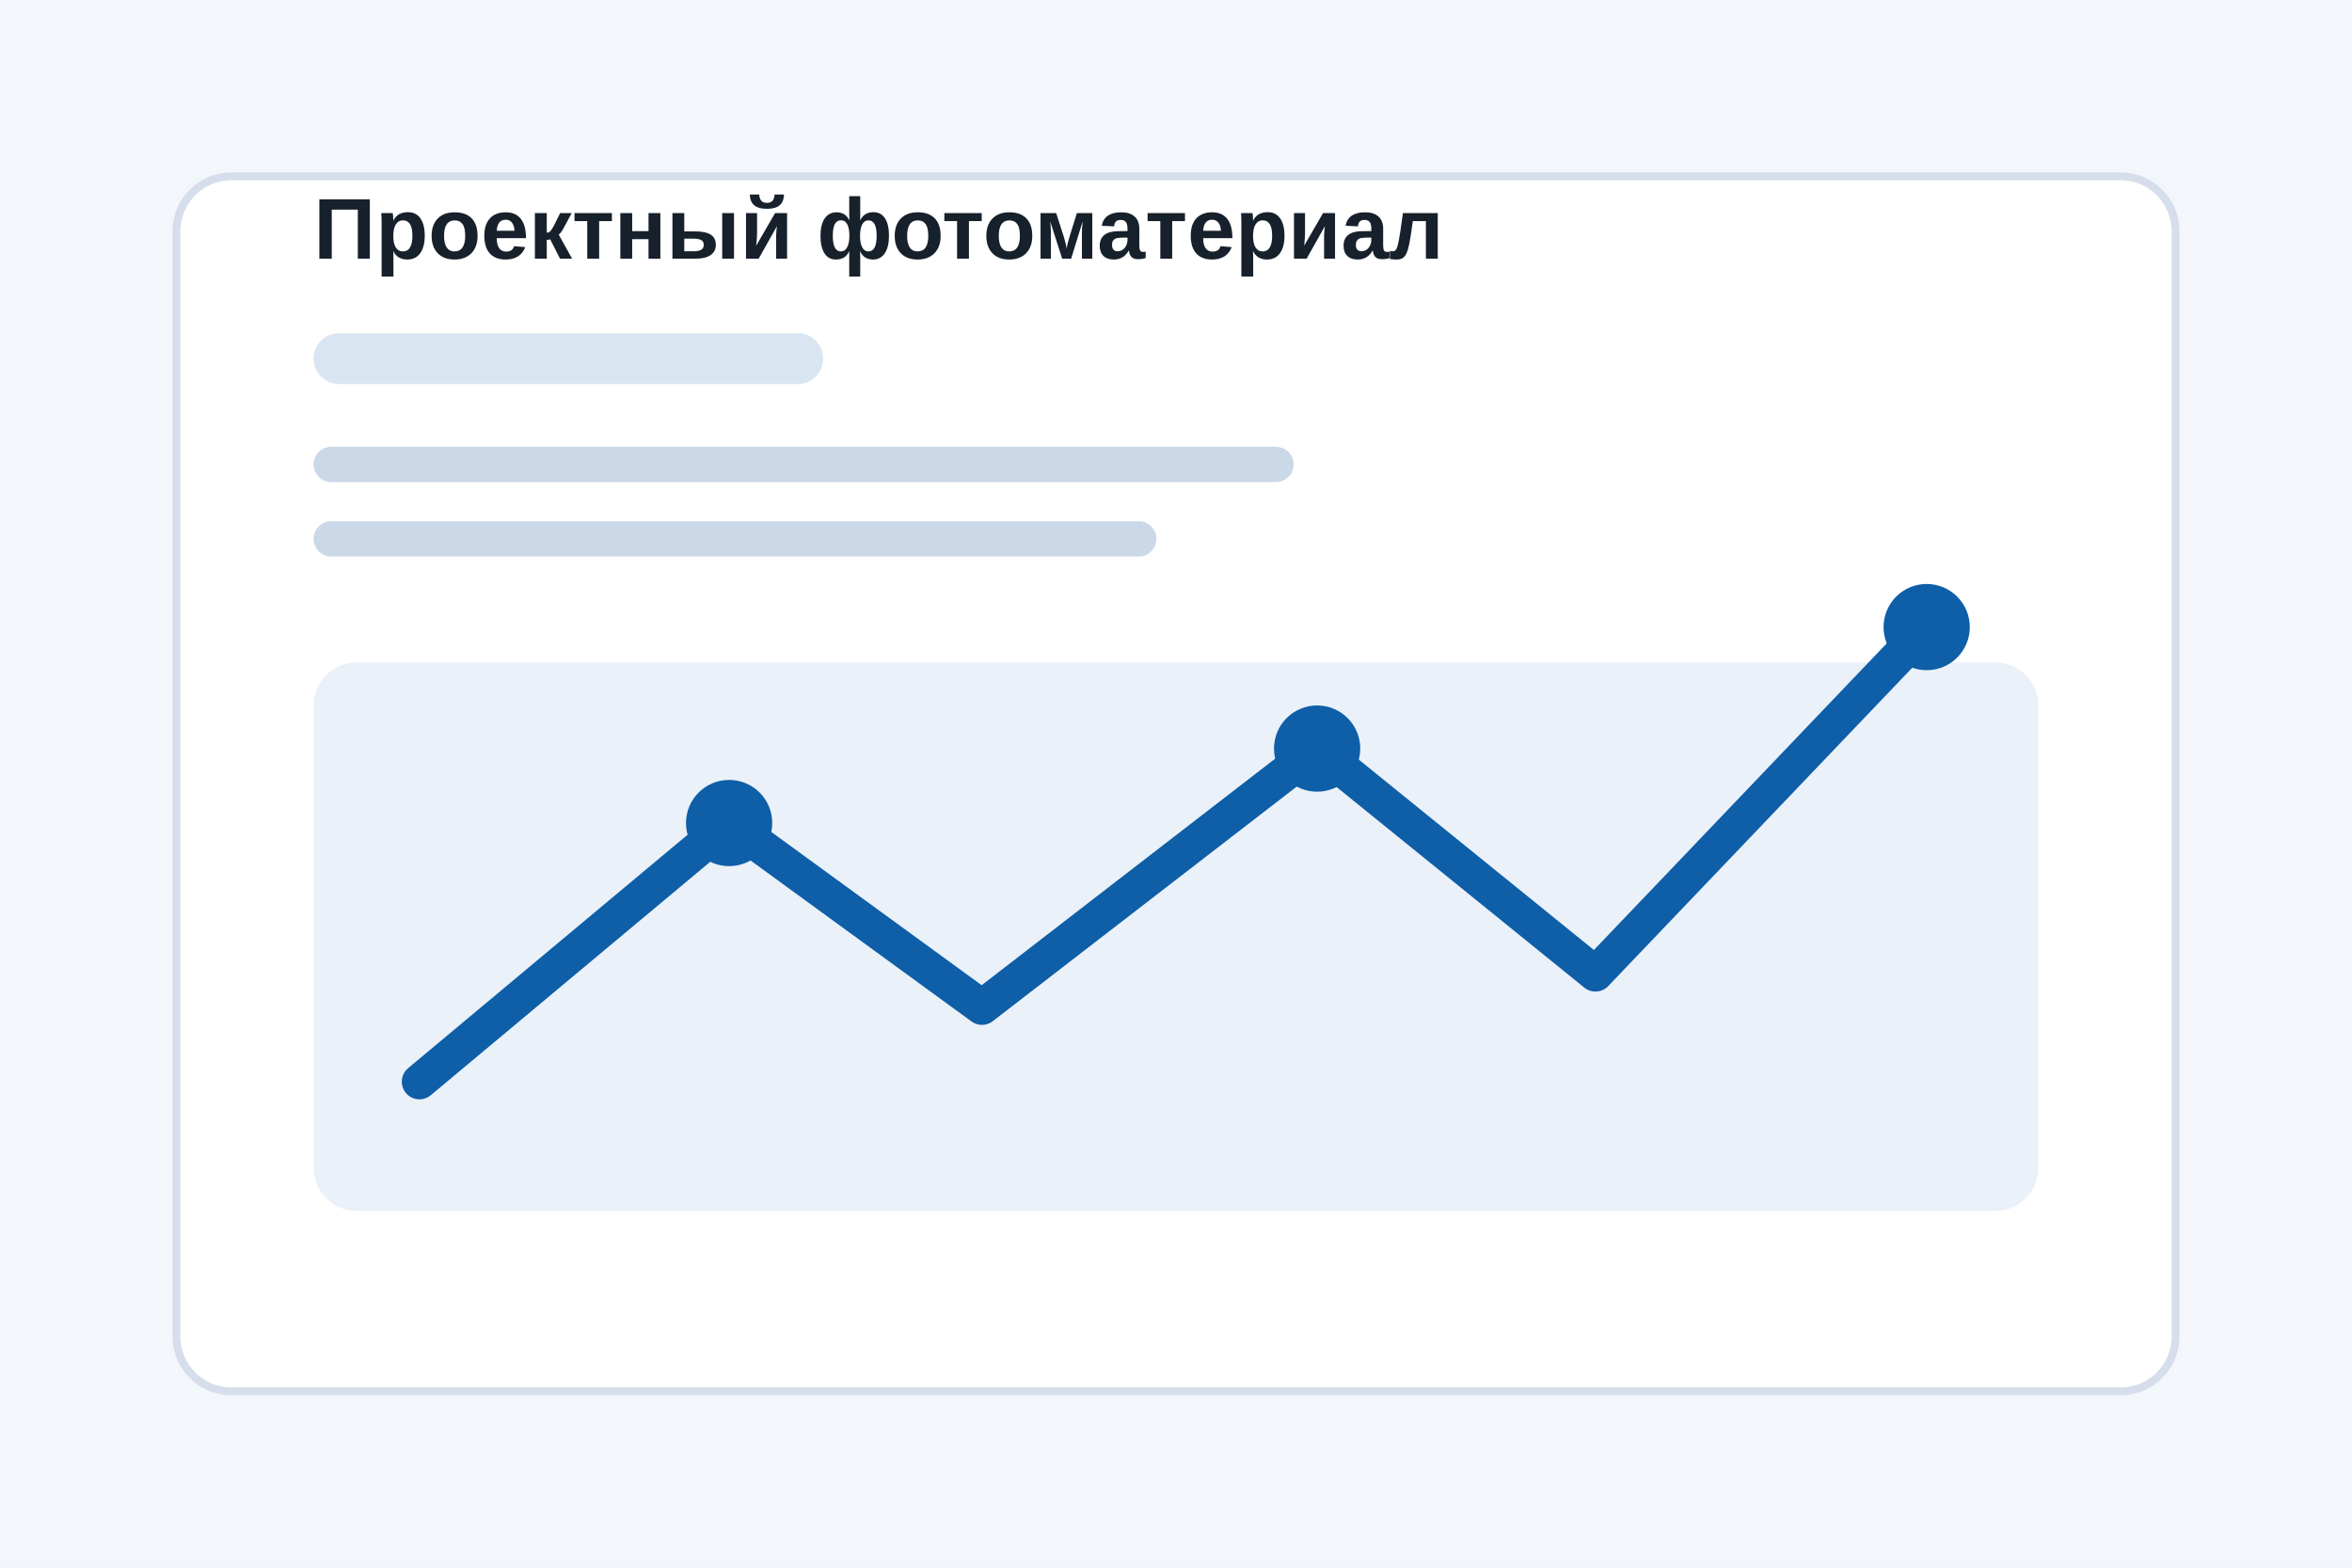
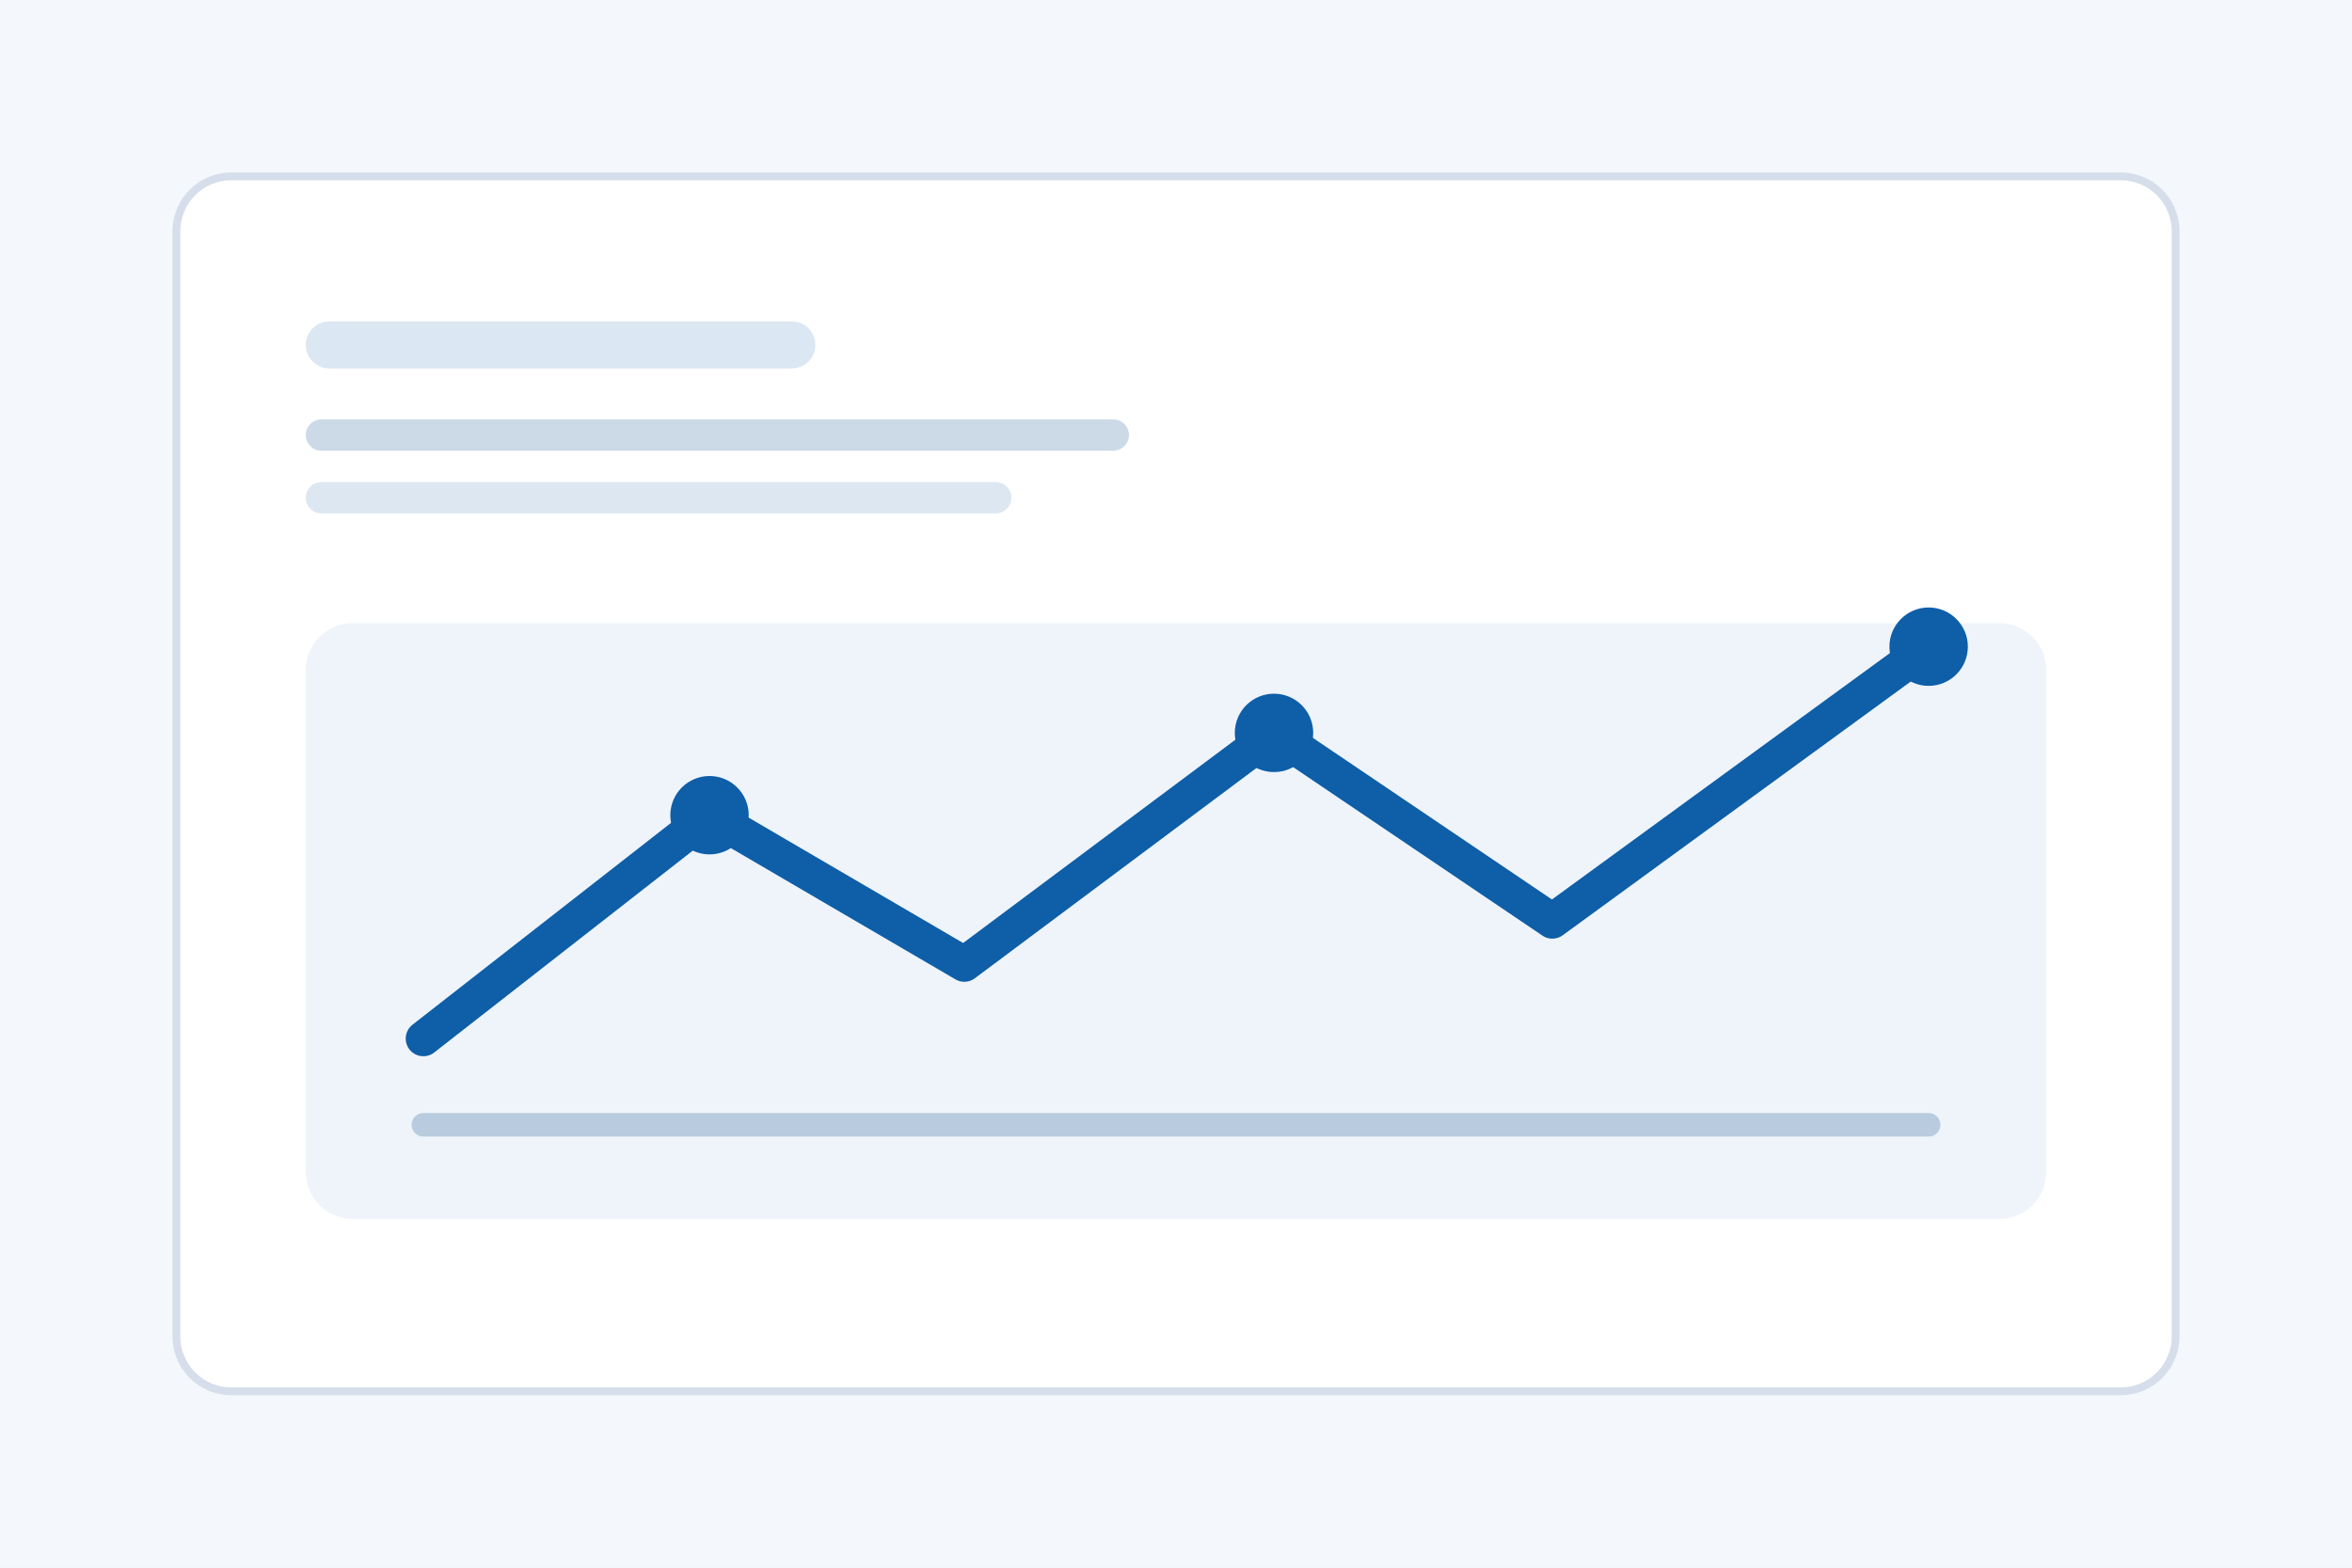
<svg xmlns="http://www.w3.org/2000/svg" width="1200" height="800" viewBox="0 0 1200 800" fill="none">
-   <rect width="1200" height="800" fill="#F3F7FC" />
+   <rect width="1200" height="800" fill="#F4F8FC" />
  <rect x="90" y="90" width="1020" height="620" rx="28" fill="#FFFFFF" stroke="#D5DEEA" stroke-width="4" />
-   <rect x="160" y="170" width="260" height="26" rx="13" fill="#0E5EA8" fill-opacity="0.16" />
-   <rect x="160" y="228" width="500" height="18" rx="9" fill="#CAD8E8" />
-   <rect x="160" y="266" width="430" height="18" rx="9" fill="#CAD8E8" />
-   <rect x="160" y="338" width="880" height="280" rx="22" fill="#EAF1F8" />
-   <path d="M214 552L372 420L501 514L672 382L814 497L983 320" stroke="#0E5EA8" stroke-width="18" stroke-linecap="round" stroke-linejoin="round" />
-   <circle cx="372" cy="420" r="22" fill="#0E5EA8" />
-   <circle cx="672" cy="382" r="22" fill="#0E5EA8" />
-   <circle cx="983" cy="320" r="22" fill="#0E5EA8" />
-   <text x="160" y="132" fill="#17212B" font-family="Arial, sans-serif" font-size="44" font-weight="700">Проектный фотоматериал</text>
+   <rect x="156" y="164" width="260" height="24" rx="12" fill="#0E5EA8" fill-opacity="0.15" />
+   <rect x="156" y="214" width="420" height="16" rx="8" fill="#CCDAE8" />
+   <rect x="156" y="246" width="360" height="16" rx="8" fill="#DCE7F1" />
+   <rect x="156" y="318" width="888" height="304" rx="24" fill="#EEF4FA" />
+   <path d="M216 530L362 416L492 492L650 374L792 470L984 330" stroke="#0E5EA8" stroke-width="18" stroke-linecap="round" stroke-linejoin="round" />
+   <path d="M216 574H984" stroke="#B9CBDE" stroke-width="12" stroke-linecap="round" />
+   <circle cx="362" cy="416" r="20" fill="#0E5EA8" />
+   <circle cx="650" cy="374" r="20" fill="#0E5EA8" />
+   <circle cx="984" cy="330" r="20" fill="#0E5EA8" />
</svg>
